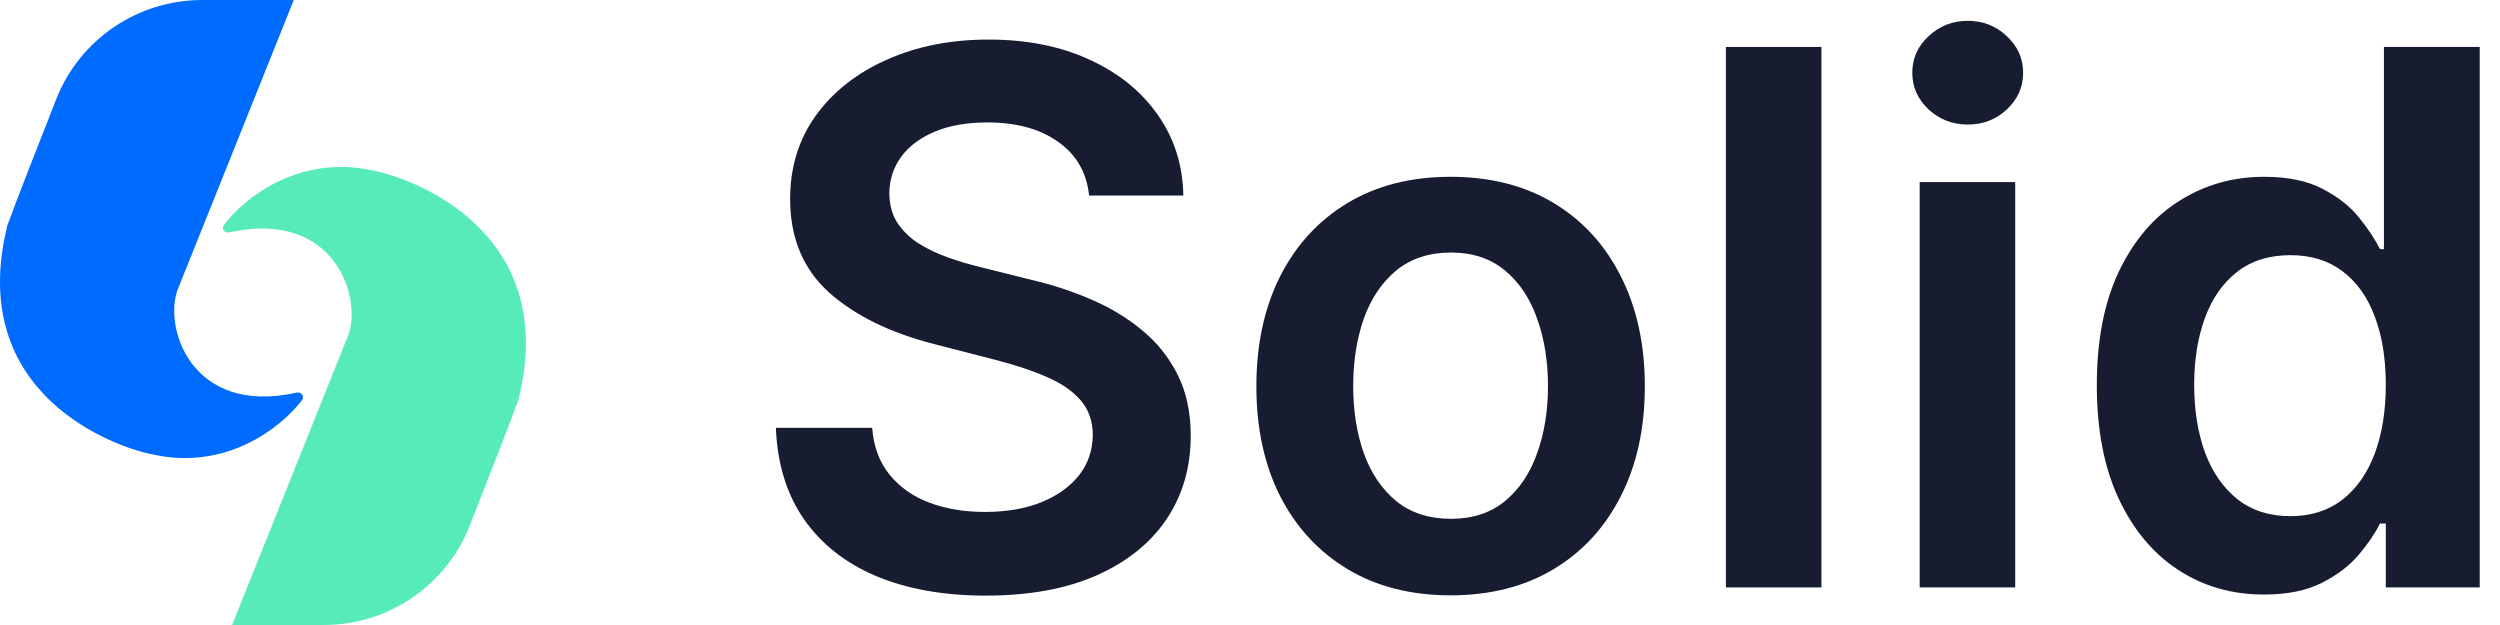
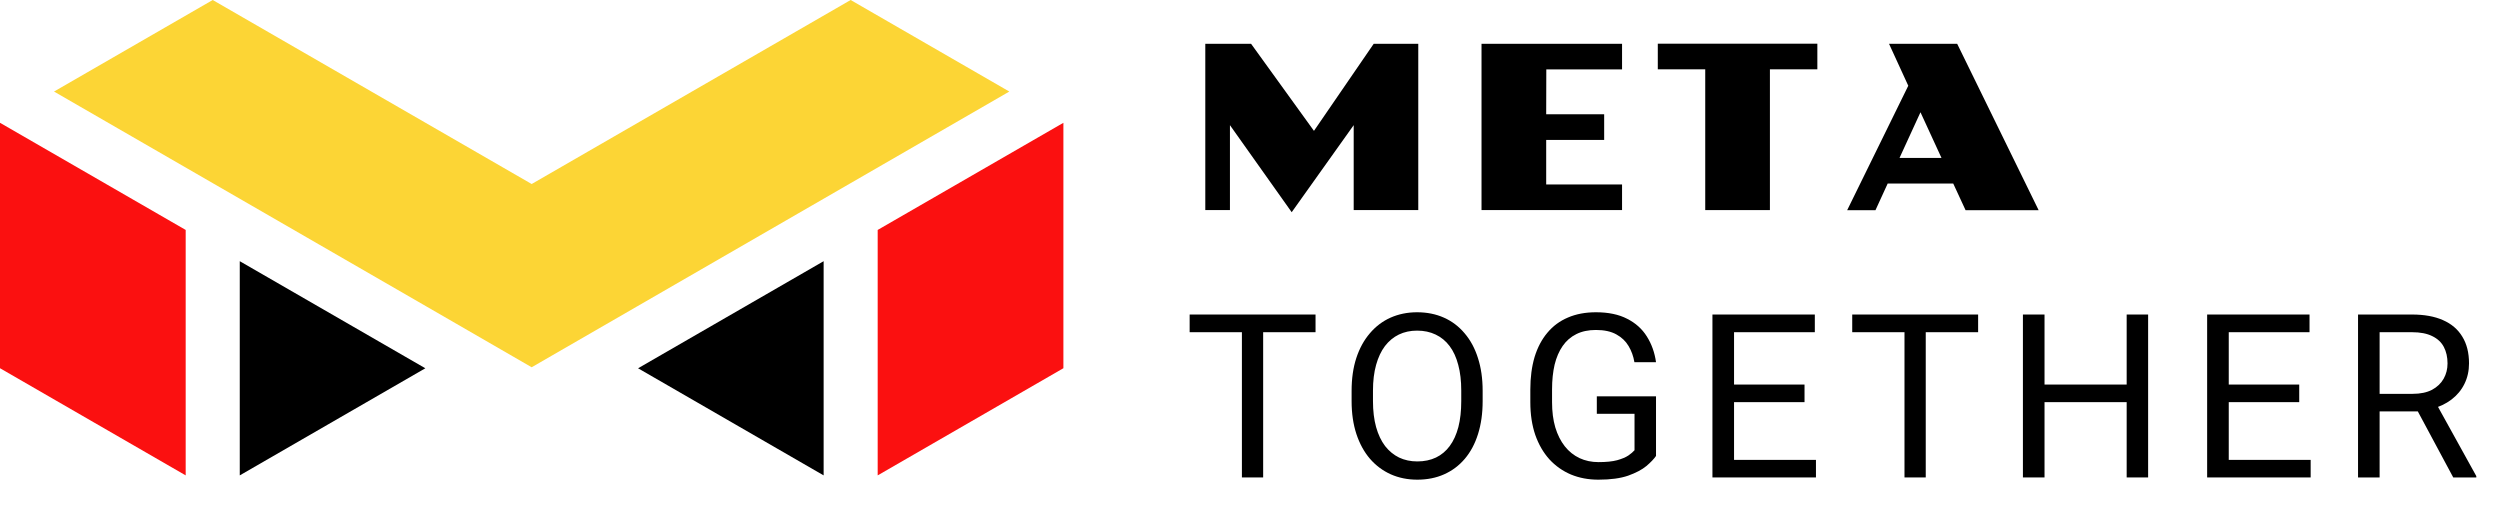
- <svg xmlns="http://www.w3.org/2000/svg" width="120" height="30" viewBox="0 0 120 30" fill="none">
-   <path d="M52.278 9.386C52.16 8.279 51.661 7.418 50.783 6.802C49.913 6.185 48.782 5.877 47.388 5.877C46.409 5.877 45.569 6.025 44.868 6.32C44.167 6.616 43.63 7.017 43.259 7.524C42.887 8.03 42.697 8.609 42.689 9.259C42.689 9.799 42.811 10.268 43.056 10.665C43.31 11.062 43.652 11.4 44.082 11.678C44.513 11.949 44.99 12.177 45.514 12.362C46.037 12.548 46.565 12.704 47.097 12.831L49.529 13.439C50.509 13.667 51.45 13.975 52.354 14.364C53.266 14.752 54.081 15.242 54.799 15.833C55.525 16.424 56.099 17.138 56.521 17.974C56.944 18.81 57.155 19.79 57.155 20.913C57.155 22.433 56.766 23.771 55.989 24.928C55.212 26.077 54.089 26.976 52.62 27.626C51.159 28.268 49.39 28.589 47.312 28.589C45.294 28.589 43.542 28.276 42.056 27.652C40.578 27.027 39.421 26.115 38.585 24.916C37.757 23.716 37.31 22.255 37.242 20.533H41.865C41.933 21.436 42.212 22.188 42.702 22.787C43.191 23.387 43.829 23.835 44.614 24.13C45.408 24.426 46.295 24.573 47.274 24.573C48.296 24.573 49.191 24.422 49.96 24.117C50.737 23.805 51.345 23.374 51.784 22.826C52.223 22.268 52.447 21.618 52.455 20.875C52.447 20.199 52.248 19.642 51.86 19.203C51.471 18.755 50.927 18.384 50.226 18.088C49.533 17.784 48.723 17.514 47.794 17.277L44.842 16.517C42.706 15.968 41.017 15.136 39.775 14.022C38.542 12.899 37.926 11.408 37.926 9.55C37.926 8.022 38.34 6.683 39.167 5.535C40.003 4.386 41.139 3.495 42.575 2.862C44.011 2.22 45.636 1.899 47.452 1.899C49.293 1.899 50.906 2.22 52.291 2.862C53.684 3.495 54.778 4.378 55.571 5.509C56.365 6.633 56.775 7.925 56.8 9.386H52.278Z" fill="#181C31" />
-   <path d="M69.629 28.576C67.729 28.576 66.082 28.158 64.689 27.322C63.295 26.486 62.214 25.317 61.446 23.814C60.686 22.31 60.306 20.554 60.306 18.544C60.306 16.534 60.686 14.773 61.446 13.262C62.214 11.75 63.295 10.576 64.689 9.74C66.082 8.904 67.729 8.486 69.629 8.486C71.529 8.486 73.175 8.904 74.569 9.74C75.962 10.576 77.039 11.75 77.799 13.262C78.567 14.773 78.952 16.534 78.952 18.544C78.952 20.554 78.567 22.31 77.799 23.814C77.039 25.317 75.962 26.486 74.569 27.322C73.175 28.158 71.529 28.576 69.629 28.576ZM69.654 24.903C70.684 24.903 71.546 24.62 72.238 24.054C72.931 23.48 73.446 22.711 73.784 21.749C74.13 20.786 74.303 19.714 74.303 18.531C74.303 17.341 74.13 16.264 73.784 15.301C73.446 14.33 72.931 13.557 72.238 12.983C71.546 12.409 70.684 12.122 69.654 12.122C68.598 12.122 67.72 12.409 67.019 12.983C66.327 13.557 65.807 14.33 65.461 15.301C65.123 16.264 64.954 17.341 64.954 18.531C64.954 19.714 65.123 20.786 65.461 21.749C65.807 22.711 66.327 23.48 67.019 24.054C67.72 24.62 68.598 24.903 69.654 24.903Z" fill="#181C31" />
-   <path d="M87.429 2.254V28.196H82.844V2.254H87.429Z" fill="#181C31" />
-   <path d="M92.144 28.196V8.74H96.73V28.196H92.144ZM94.45 5.978C93.724 5.978 93.099 5.737 92.575 5.256C92.052 4.766 91.79 4.179 91.79 3.495C91.79 2.803 92.052 2.216 92.575 1.735C93.099 1.245 93.724 1 94.45 1C95.185 1 95.809 1.245 96.325 1.735C96.848 2.216 97.11 2.803 97.11 3.495C97.11 4.179 96.848 4.766 96.325 5.256C95.809 5.737 95.185 5.978 94.45 5.978Z" fill="#181C31" />
-   <path d="M108.666 28.538C107.137 28.538 105.769 28.146 104.561 27.36C103.354 26.575 102.4 25.435 101.699 23.94C100.998 22.445 100.647 20.63 100.647 18.493C100.647 16.331 101.002 14.507 101.711 13.021C102.429 11.526 103.396 10.399 104.612 9.639C105.828 8.871 107.184 8.486 108.678 8.486C109.818 8.486 110.756 8.681 111.49 9.069C112.225 9.449 112.808 9.909 113.238 10.45C113.669 10.982 114.003 11.484 114.239 11.957H114.429V2.254H119.027V28.196H114.518V25.131H114.239C114.003 25.604 113.661 26.106 113.213 26.638C112.765 27.162 112.174 27.609 111.44 27.981C110.705 28.352 109.78 28.538 108.666 28.538ZM109.945 24.776C110.916 24.776 111.744 24.514 112.428 23.991C113.112 23.459 113.631 22.72 113.986 21.774C114.34 20.828 114.518 19.726 114.518 18.468C114.518 17.21 114.34 16.116 113.986 15.187C113.64 14.258 113.124 13.536 112.44 13.021C111.765 12.506 110.933 12.248 109.945 12.248C108.923 12.248 108.07 12.514 107.386 13.046C106.702 13.579 106.187 14.313 105.841 15.251C105.495 16.188 105.321 17.26 105.321 18.468C105.321 19.684 105.495 20.769 105.841 21.723C106.195 22.669 106.715 23.417 107.399 23.965C108.091 24.506 108.94 24.776 109.945 24.776Z" fill="#181C31" />
-   <path d="M14.102 0H9.707C6.616 0 3.835 1.881 2.701 4.755C1.758 7.145 0.8 9.599 0.355 10.815C-1.673 18.959 5.567 21.499 7.391 21.825C10.832 22.572 13.475 20.565 14.498 19.201C14.634 19.019 14.459 18.797 14.236 18.846C9.092 19.986 7.801 15.571 8.564 13.812L14.102 0Z" fill="#006BFF" />
-   <path d="M11.14 30L15.536 30C18.626 30 21.407 28.119 22.541 25.245C23.484 22.855 24.442 20.401 24.887 19.185C26.915 11.041 19.675 8.501 17.851 8.175C14.41 7.428 11.767 9.435 10.745 10.799C10.608 10.981 10.783 11.203 11.006 11.154C16.15 10.014 17.441 14.429 16.678 16.188L11.14 30Z" fill="#57EBB9" />
+ <svg xmlns="http://www.w3.org/2000/svg" width="84" height="17" viewBox="0 0 84 17" fill="none">
+   <path d="M0 12.372L6.239 15.973V7.726L0 4.126V12.372Z" fill="#FB1010" />
+   <path d="M8.056 15.973L14.291 12.374L8.056 8.776V15.973Z" fill="black" />
+   <path d="M29.49 7.726V15.973L35.73 12.372V4.126L29.49 7.726Z" fill="#FB1010" />
+   <path d="M27.674 15.973V8.776L21.439 12.374L27.674 15.973Z" fill="black" />
+   <path d="M28.582 0L17.864 6.183L7.147 0L1.815 3.076L14.305 10.284L17.864 12.34L21.426 10.284L33.913 3.076L28.582 0Z" fill="#FCD535" />
+   <path d="M40.498 1.471H42.036L44.149 4.397L46.157 1.471H47.654V7.059H45.484V4.205L43.401 7.13L41.326 4.205V7.059H40.498V1.471Z" fill="black" />
+   <path d="M49.779 1.471H54.501V2.332H51.956L51.952 3.84H53.9V4.701H51.952V6.198H54.501V7.059H49.779V1.471Z" fill="black" />
+   <path d="M57.296 2.329H55.702V1.468H61.063V2.329H59.469V7.059H57.296V2.329Z" fill="black" />
+   <path d="M64.118 2.881L63.471 1.471H65.761L68.498 7.062H66.043L65.629 6.167H63.426L63.016 7.062H62.065L64.118 2.881ZM65.234 5.306L64.528 3.772L63.824 5.306H65.234Z" fill="black" />
+   <path d="M42.442 10.568V16.042H41.728V10.568H42.442ZM44.202 10.568V11.162H39.972V10.568H44.202Z" fill="black" />
+   <path d="M49.817 13.132V13.478C49.817 13.889 49.765 14.257 49.662 14.583C49.56 14.909 49.412 15.186 49.219 15.414C49.026 15.642 48.794 15.816 48.523 15.937C48.255 16.057 47.954 16.117 47.621 16.117C47.297 16.117 47.001 16.057 46.73 15.937C46.462 15.816 46.228 15.642 46.03 15.414C45.835 15.186 45.683 14.909 45.575 14.583C45.468 14.257 45.414 13.889 45.414 13.478V13.132C45.414 12.721 45.466 12.354 45.572 12.03C45.679 11.704 45.831 11.428 46.027 11.199C46.222 10.969 46.454 10.793 46.722 10.673C46.993 10.553 47.29 10.492 47.613 10.492C47.947 10.492 48.248 10.553 48.516 10.673C48.786 10.793 49.018 10.969 49.211 11.199C49.407 11.428 49.556 11.704 49.659 12.03C49.764 12.354 49.817 12.721 49.817 13.132ZM49.098 13.478V13.124C49.098 12.799 49.065 12.51 48.997 12.26C48.932 12.009 48.835 11.798 48.707 11.628C48.58 11.458 48.423 11.329 48.237 11.241C48.054 11.153 47.846 11.109 47.613 11.109C47.388 11.109 47.183 11.153 47.001 11.241C46.82 11.329 46.665 11.458 46.534 11.628C46.406 11.798 46.307 12.009 46.237 12.26C46.167 12.51 46.132 12.799 46.132 13.124V13.478C46.132 13.806 46.167 14.097 46.237 14.35C46.307 14.601 46.408 14.813 46.538 14.986C46.671 15.156 46.828 15.285 47.008 15.373C47.191 15.46 47.395 15.504 47.621 15.504C47.856 15.504 48.066 15.46 48.249 15.373C48.432 15.285 48.586 15.156 48.711 14.986C48.839 14.813 48.935 14.601 49.001 14.35C49.066 14.097 49.098 13.806 49.098 13.478Z" fill="black" />
+   <path d="M55.642 13.316V15.32C55.574 15.42 55.466 15.533 55.318 15.659C55.17 15.781 54.966 15.889 54.706 15.982C54.447 16.072 54.114 16.117 53.706 16.117C53.372 16.117 53.065 16.06 52.784 15.944C52.506 15.826 52.264 15.656 52.059 15.433C51.856 15.207 51.698 14.934 51.585 14.613C51.475 14.29 51.419 13.924 51.419 13.515V13.091C51.419 12.682 51.467 12.317 51.562 11.996C51.66 11.676 51.803 11.404 51.991 11.181C52.179 10.955 52.41 10.784 52.683 10.669C52.956 10.551 53.269 10.492 53.623 10.492C54.041 10.492 54.391 10.565 54.672 10.711C54.955 10.854 55.176 11.052 55.334 11.305C55.494 11.558 55.597 11.846 55.642 12.169H54.916C54.883 11.971 54.818 11.791 54.721 11.628C54.625 11.465 54.489 11.335 54.311 11.237C54.133 11.137 53.904 11.087 53.623 11.087C53.37 11.087 53.15 11.133 52.965 11.226C52.779 11.318 52.626 11.451 52.506 11.624C52.386 11.797 52.295 12.007 52.235 12.252C52.178 12.498 52.149 12.775 52.149 13.083V13.515C52.149 13.831 52.185 14.113 52.258 14.361C52.333 14.61 52.44 14.821 52.578 14.997C52.715 15.17 52.88 15.301 53.07 15.392C53.263 15.482 53.476 15.527 53.709 15.527C53.967 15.527 54.177 15.506 54.337 15.463C54.498 15.418 54.623 15.365 54.713 15.305C54.803 15.242 54.872 15.184 54.92 15.128V13.903H53.653V13.316H55.642Z" fill="black" />
+   <path d="M61.016 15.452V16.042H58.117V15.452H61.016ZM58.264 10.568V16.042H57.538V10.568H58.264ZM60.632 12.921V13.512H58.117V12.921H60.632ZM60.978 10.568V11.162H58.117V10.568H60.978Z" fill="black" />
+   <path d="M64.705 10.568V16.042H63.991V10.568H64.705ZM66.465 10.568V11.162H62.235V10.568H66.465Z" fill="black" />
+   <path d="M71.546 12.921V13.512H68.583V12.921H71.546ZM68.696 10.568V16.042H67.97V10.568H68.696ZM72.177 10.568V16.042H71.456V10.568H72.177Z" fill="black" />
+   <path d="M77.638 15.452V16.042H74.739V15.452H77.638ZM74.886 10.568V16.042H74.16V10.568H74.886ZM77.254 12.921V13.512H74.739V12.921H77.254ZM77.6 10.568V11.162H74.739V10.568H77.6Z" fill="black" />
+   <path d="M79.23 10.568H81.042C81.453 10.568 81.8 10.63 82.083 10.756C82.369 10.881 82.586 11.066 82.734 11.312C82.884 11.555 82.959 11.855 82.959 12.211C82.959 12.461 82.908 12.691 82.805 12.899C82.705 13.104 82.559 13.28 82.369 13.425C82.181 13.568 81.955 13.675 81.692 13.745L81.489 13.824H79.786L79.778 13.233H81.064C81.325 13.233 81.542 13.188 81.715 13.098C81.888 13.005 82.018 12.881 82.106 12.726C82.194 12.57 82.237 12.399 82.237 12.211C82.237 12 82.196 11.816 82.113 11.658C82.031 11.5 81.9 11.379 81.722 11.293C81.547 11.206 81.32 11.162 81.042 11.162H79.955V16.042H79.23V10.568ZM82.429 16.042L81.098 13.561L81.854 13.557L83.204 15.997V16.042H82.429Z" fill="black" />
</svg>
